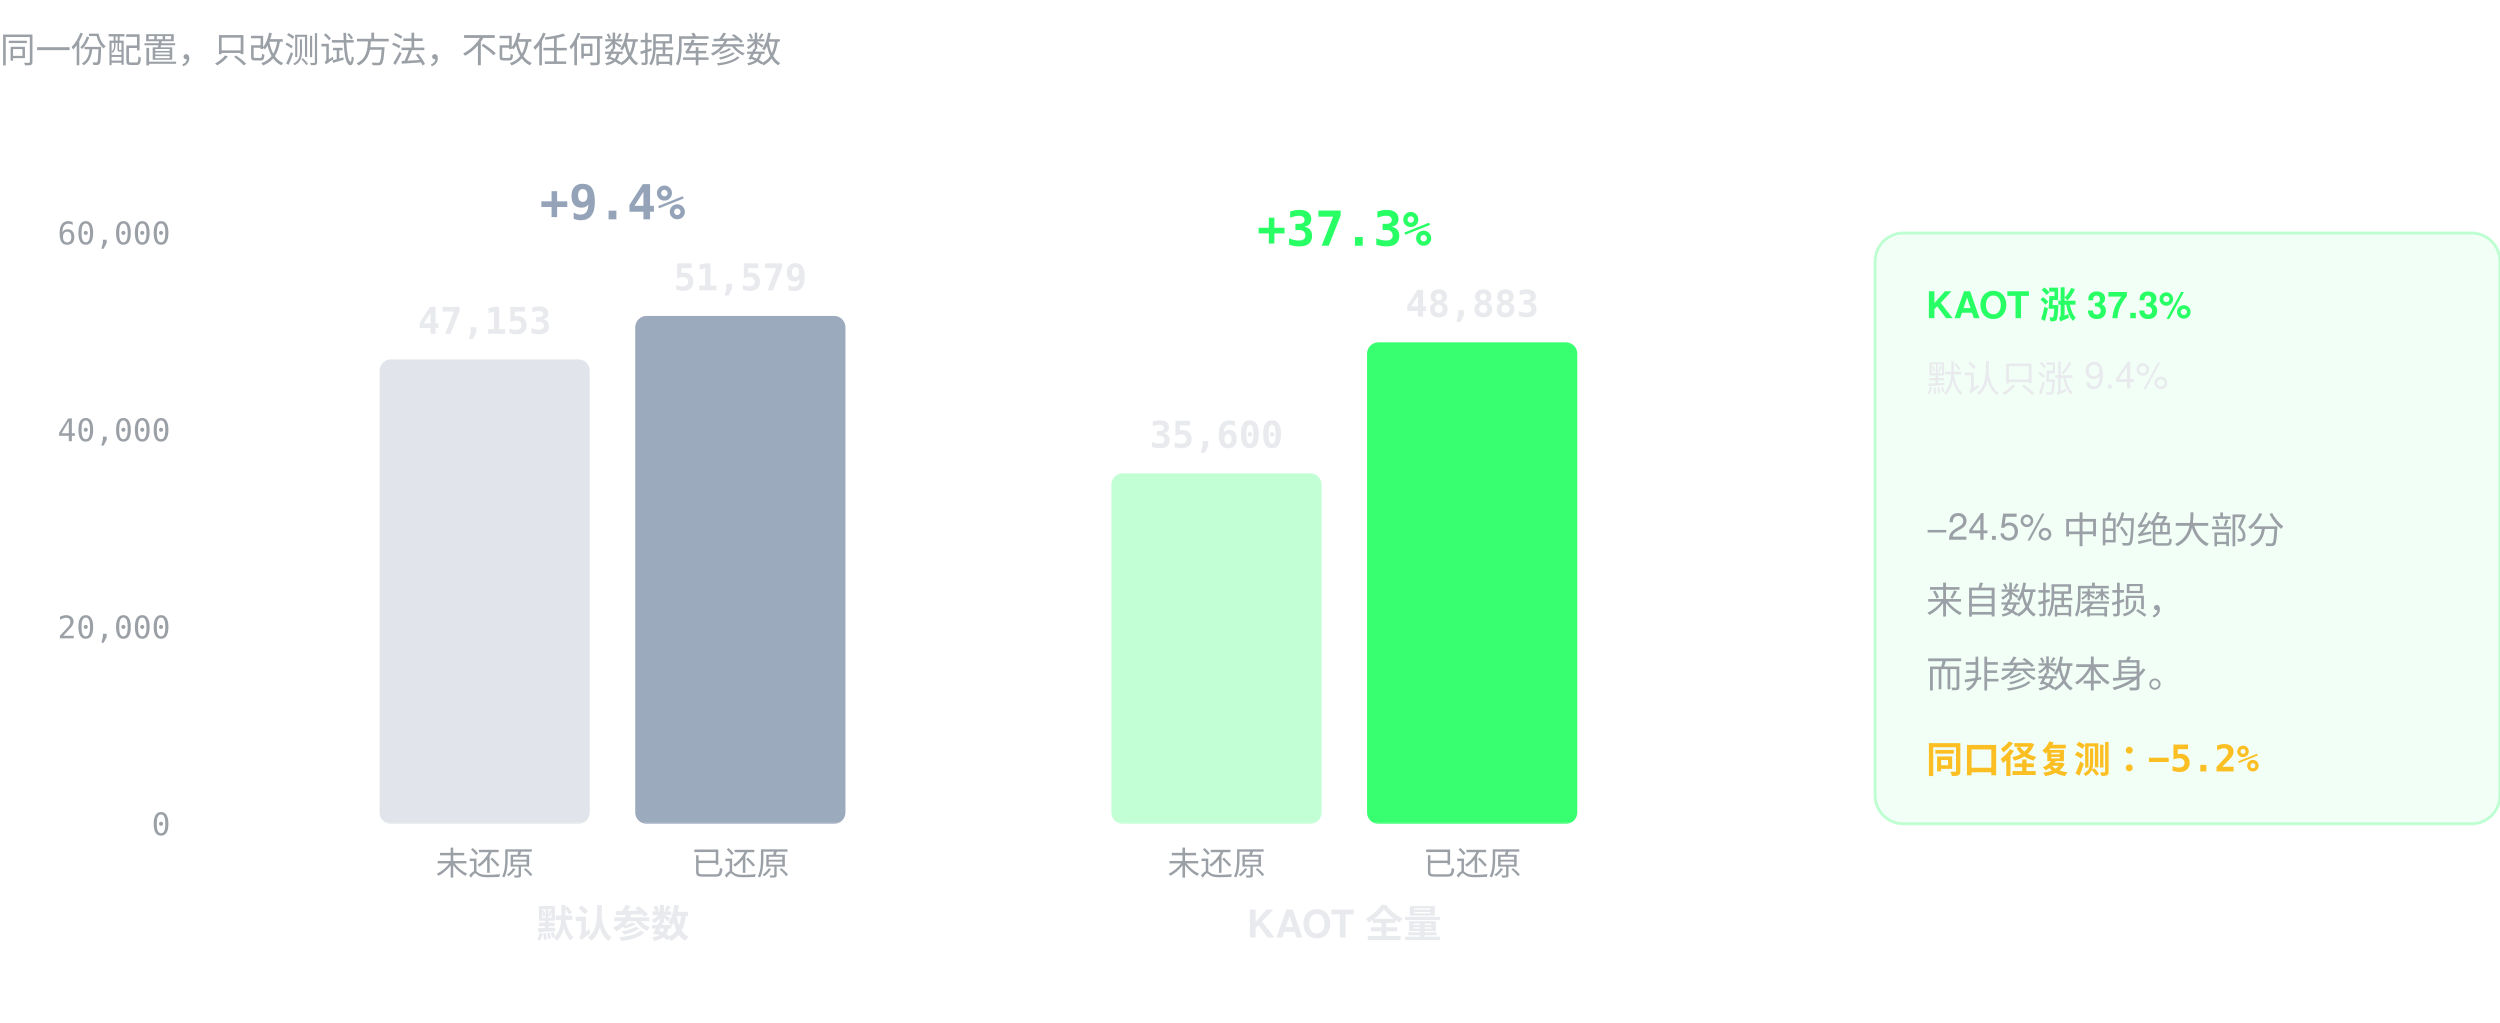
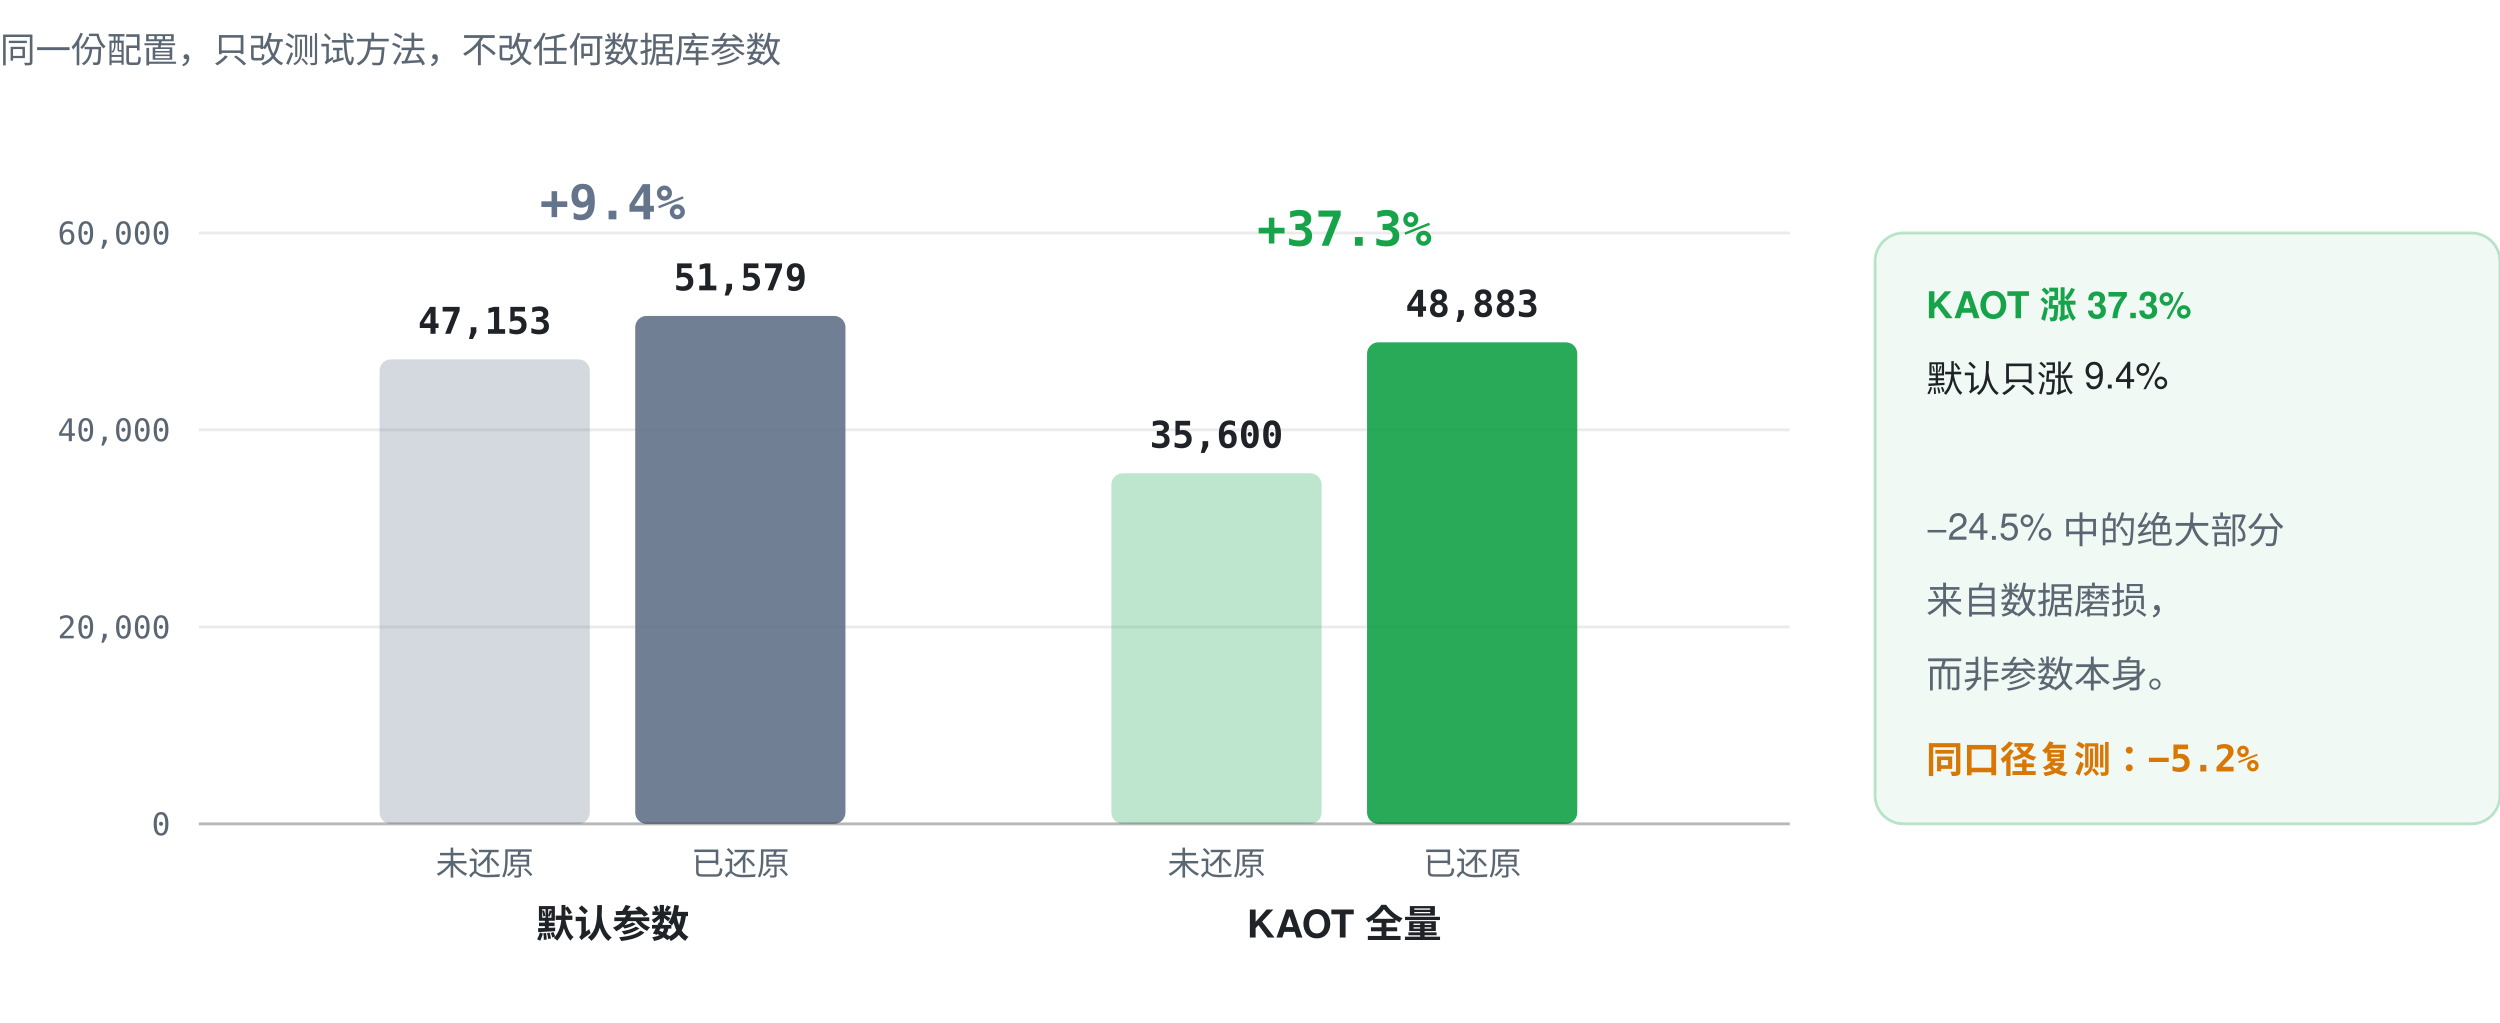
<svg xmlns="http://www.w3.org/2000/svg" viewBox="0 0 880 360" width="880" height="360" font-family="'Noto Sans SC','PingFang SC','Microsoft YaHei','Helvetica Neue',Helvetica,Arial,sans-serif">
  <rect width="880" height="360" fill="none" />
-   <text x="0" y="22" fill="#9aa0a6" font-size="12.5">同一份配置，只改测试方法，不改任何数据库参数</text>
-   <line x1="70" y1="290.0" x2="630" y2="290.0" stroke="rgba(255,255,255,0.08)" />
-   <text x="60" y="294.0" fill="#9aa0a6" font-size="11" text-anchor="end" font-family="'JetBrains Mono','SF Mono',Menlo,Consolas,monospace">0</text>
-   <line x1="70" y1="220.7" x2="630" y2="220.7" stroke="rgba(255,255,255,0.08)" />
-   <text x="60" y="224.7" fill="#9aa0a6" font-size="11" text-anchor="end" font-family="'JetBrains Mono','SF Mono',Menlo,Consolas,monospace">20,000</text>
-   <line x1="70" y1="151.3" x2="630" y2="151.3" stroke="rgba(255,255,255,0.08)" />
-   <text x="60" y="155.3" fill="#9aa0a6" font-size="11" text-anchor="end" font-family="'JetBrains Mono','SF Mono',Menlo,Consolas,monospace">40,000</text>
-   <line x1="70" y1="82.0" x2="630" y2="82.0" stroke="rgba(255,255,255,0.08)" />
-   <text x="60" y="86.0" fill="#9aa0a6" font-size="11" text-anchor="end" font-family="'JetBrains Mono','SF Mono',Menlo,Consolas,monospace">60,000</text>
-   <rect x="133.6" y="126.5" width="74" height="163.5" rx="4" fill="#94a3b8" opacity="0.28" />
-   <text x="170.6" y="117.5" fill="#e8eaed" font-size="13" font-weight="700" text-anchor="middle" font-family="'JetBrains Mono','SF Mono',Menlo,Consolas,monospace">47,153</text>
-   <text x="170.6" y="308" fill="#9aa0a6" font-size="11.5" text-anchor="middle">未还原</text>
-   <rect x="223.6" y="111.2" width="74" height="178.8" rx="4" fill="#94a3b8" opacity="0.92" />
-   <text x="260.6" y="102.2" fill="#e8eaed" font-size="13" font-weight="700" text-anchor="middle" font-family="'JetBrains Mono','SF Mono',Menlo,Consolas,monospace">51,579</text>
-   <text x="260.6" y="308" fill="#9aa0a6" font-size="11.5" text-anchor="middle">已还原</text>
-   <text x="215.6" y="330" fill="#e8eaed" font-size="13.5" font-weight="600" text-anchor="middle">默认参数</text>
-   <text x="215.6" y="77.2" fill="#94a3b8" font-size="17" font-weight="700" text-anchor="middle" font-family="'JetBrains Mono','SF Mono',Menlo,Consolas,monospace">+9.4%</text>
-   <rect x="391.2" y="166.6" width="74" height="123.4" rx="4" fill="#27FF64" opacity="0.28" />
-   <text x="428.2" y="157.6" fill="#e8eaed" font-size="13" font-weight="700" text-anchor="middle" font-family="'JetBrains Mono','SF Mono',Menlo,Consolas,monospace">35,600</text>
-   <text x="428.2" y="308" fill="#9aa0a6" font-size="11.5" text-anchor="middle">未还原</text>
-   <rect x="481.2" y="120.5" width="74" height="169.5" rx="4" fill="#27FF64" opacity="0.92" />
-   <text x="518.2" y="111.5" fill="#e8eaed" font-size="13" font-weight="700" text-anchor="middle" font-family="'JetBrains Mono','SF Mono',Menlo,Consolas,monospace">48,883</text>
-   <text x="518.2" y="308" fill="#9aa0a6" font-size="11.5" text-anchor="middle">已还原</text>
-   <text x="473.2" y="330" fill="#e8eaed" font-size="13.5" font-weight="600" text-anchor="middle">KAOT 全量</text>
-   <text x="473.2" y="86.5" fill="#27FF64" font-size="17" font-weight="700" text-anchor="middle" font-family="'JetBrains Mono','SF Mono',Menlo,Consolas,monospace">+37.3%</text>
-   <line x1="70" y1="290" x2="630" y2="290" stroke="rgba(255,255,255,0.22)" />
-   <rect x="660" y="82" width="220" height="208" rx="10" fill="rgba(39,255,100,0.06)" stroke="rgba(39,255,100,0.28)" />
-   <text x="678" y="112" fill="#27FF64" font-size="13" font-weight="700">KAOT 涨 37.3%</text>
-   <text x="678" y="138" fill="#e8eaed" font-size="13" font-weight="400">默认只涨 9.4%</text>
-   <text x="678" y="164" fill="#e8eaed" font-size="13" font-weight="400" />
-   <text x="678" y="190" fill="#9aa0a6" font-size="13" font-weight="400">−24.5% 中的绝大部分</text>
-   <text x="678" y="216" fill="#9aa0a6" font-size="13" font-weight="400">来自数据磨损，</text>
-   <text x="678" y="242" fill="#9aa0a6" font-size="13" font-weight="400">而非参数本身。</text>
-   <text x="678" y="272" fill="#fbbf24" font-size="13" font-weight="600" font-family="'JetBrains Mono','SF Mono',Menlo,Consolas,monospace">同口径复测：−5.2%</text>
+   <text x="0" y="22" fill="#5b6673" font-size="12.5">同一份配置，只改测试方法，不改任何数据库参数</text>
+   <line x1="70" y1="290.0" x2="630" y2="290.0" stroke="rgba(0,0,0,0.08)" />
+   <text x="60" y="294.0" fill="#5b6673" font-size="11" text-anchor="end" font-family="'JetBrains Mono','SF Mono',Menlo,Consolas,monospace">0</text>
+   <line x1="70" y1="220.7" x2="630" y2="220.7" stroke="rgba(0,0,0,0.08)" />
+   <text x="60" y="224.7" fill="#5b6673" font-size="11" text-anchor="end" font-family="'JetBrains Mono','SF Mono',Menlo,Consolas,monospace">20,000</text>
+   <line x1="70" y1="151.3" x2="630" y2="151.3" stroke="rgba(0,0,0,0.08)" />
+   <text x="60" y="155.3" fill="#5b6673" font-size="11" text-anchor="end" font-family="'JetBrains Mono','SF Mono',Menlo,Consolas,monospace">40,000</text>
+   <line x1="70" y1="82.0" x2="630" y2="82.0" stroke="rgba(0,0,0,0.08)" />
+   <text x="60" y="86.0" fill="#5b6673" font-size="11" text-anchor="end" font-family="'JetBrains Mono','SF Mono',Menlo,Consolas,monospace">60,000</text>
+   <rect x="133.6" y="126.5" width="74" height="163.5" rx="4" fill="#64748b" opacity="0.28" />
+   <text x="170.6" y="117.5" fill="#1f2328" font-size="13" font-weight="700" text-anchor="middle" font-family="'JetBrains Mono','SF Mono',Menlo,Consolas,monospace">47,153</text>
+   <text x="170.6" y="308" fill="#5b6673" font-size="11.5" text-anchor="middle">未还原</text>
+   <rect x="223.6" y="111.2" width="74" height="178.8" rx="4" fill="#64748b" opacity="0.92" />
+   <text x="260.6" y="102.2" fill="#1f2328" font-size="13" font-weight="700" text-anchor="middle" font-family="'JetBrains Mono','SF Mono',Menlo,Consolas,monospace">51,579</text>
+   <text x="260.6" y="308" fill="#5b6673" font-size="11.5" text-anchor="middle">已还原</text>
+   <text x="215.6" y="330" fill="#1f2328" font-size="13.5" font-weight="600" text-anchor="middle">默认参数</text>
+   <text x="215.6" y="77.2" fill="#64748b" font-size="17" font-weight="700" text-anchor="middle" font-family="'JetBrains Mono','SF Mono',Menlo,Consolas,monospace">+9.4%</text>
+   <rect x="391.2" y="166.6" width="74" height="123.4" rx="4" fill="#16a34a" opacity="0.28" />
+   <text x="428.2" y="157.6" fill="#1f2328" font-size="13" font-weight="700" text-anchor="middle" font-family="'JetBrains Mono','SF Mono',Menlo,Consolas,monospace">35,600</text>
+   <text x="428.2" y="308" fill="#5b6673" font-size="11.5" text-anchor="middle">未还原</text>
+   <rect x="481.2" y="120.5" width="74" height="169.5" rx="4" fill="#16a34a" opacity="0.92" />
+   <text x="518.2" y="111.5" fill="#1f2328" font-size="13" font-weight="700" text-anchor="middle" font-family="'JetBrains Mono','SF Mono',Menlo,Consolas,monospace">48,883</text>
+   <text x="518.2" y="308" fill="#5b6673" font-size="11.5" text-anchor="middle">已还原</text>
+   <text x="473.2" y="330" fill="#1f2328" font-size="13.5" font-weight="600" text-anchor="middle">KAOT 全量</text>
+   <text x="473.2" y="86.5" fill="#16a34a" font-size="17" font-weight="700" text-anchor="middle" font-family="'JetBrains Mono','SF Mono',Menlo,Consolas,monospace">+37.3%</text>
+   <line x1="70" y1="290" x2="630" y2="290" stroke="rgba(0,0,0,0.22)" />
+   <rect x="660" y="82" width="220" height="208" rx="10" fill="rgba(22,163,74,0.06)" stroke="rgba(22,163,74,0.28)" />
+   <text x="678" y="112" fill="#16a34a" font-size="13" font-weight="700">KAOT 涨 37.3%</text>
+   <text x="678" y="138" fill="#1f2328" font-size="13" font-weight="400">默认只涨 9.4%</text>
+   <text x="678" y="164" fill="#1f2328" font-size="13" font-weight="400" />
+   <text x="678" y="190" fill="#5b6673" font-size="13" font-weight="400">−24.5% 中的绝大部分</text>
+   <text x="678" y="216" fill="#5b6673" font-size="13" font-weight="400">来自数据磨损，</text>
+   <text x="678" y="242" fill="#5b6673" font-size="13" font-weight="400">而非参数本身。</text>
+   <text x="678" y="272" fill="#d97706" font-size="13" font-weight="600" font-family="'JetBrains Mono','SF Mono',Menlo,Consolas,monospace">同口径复测：−5.2%</text>
</svg>
